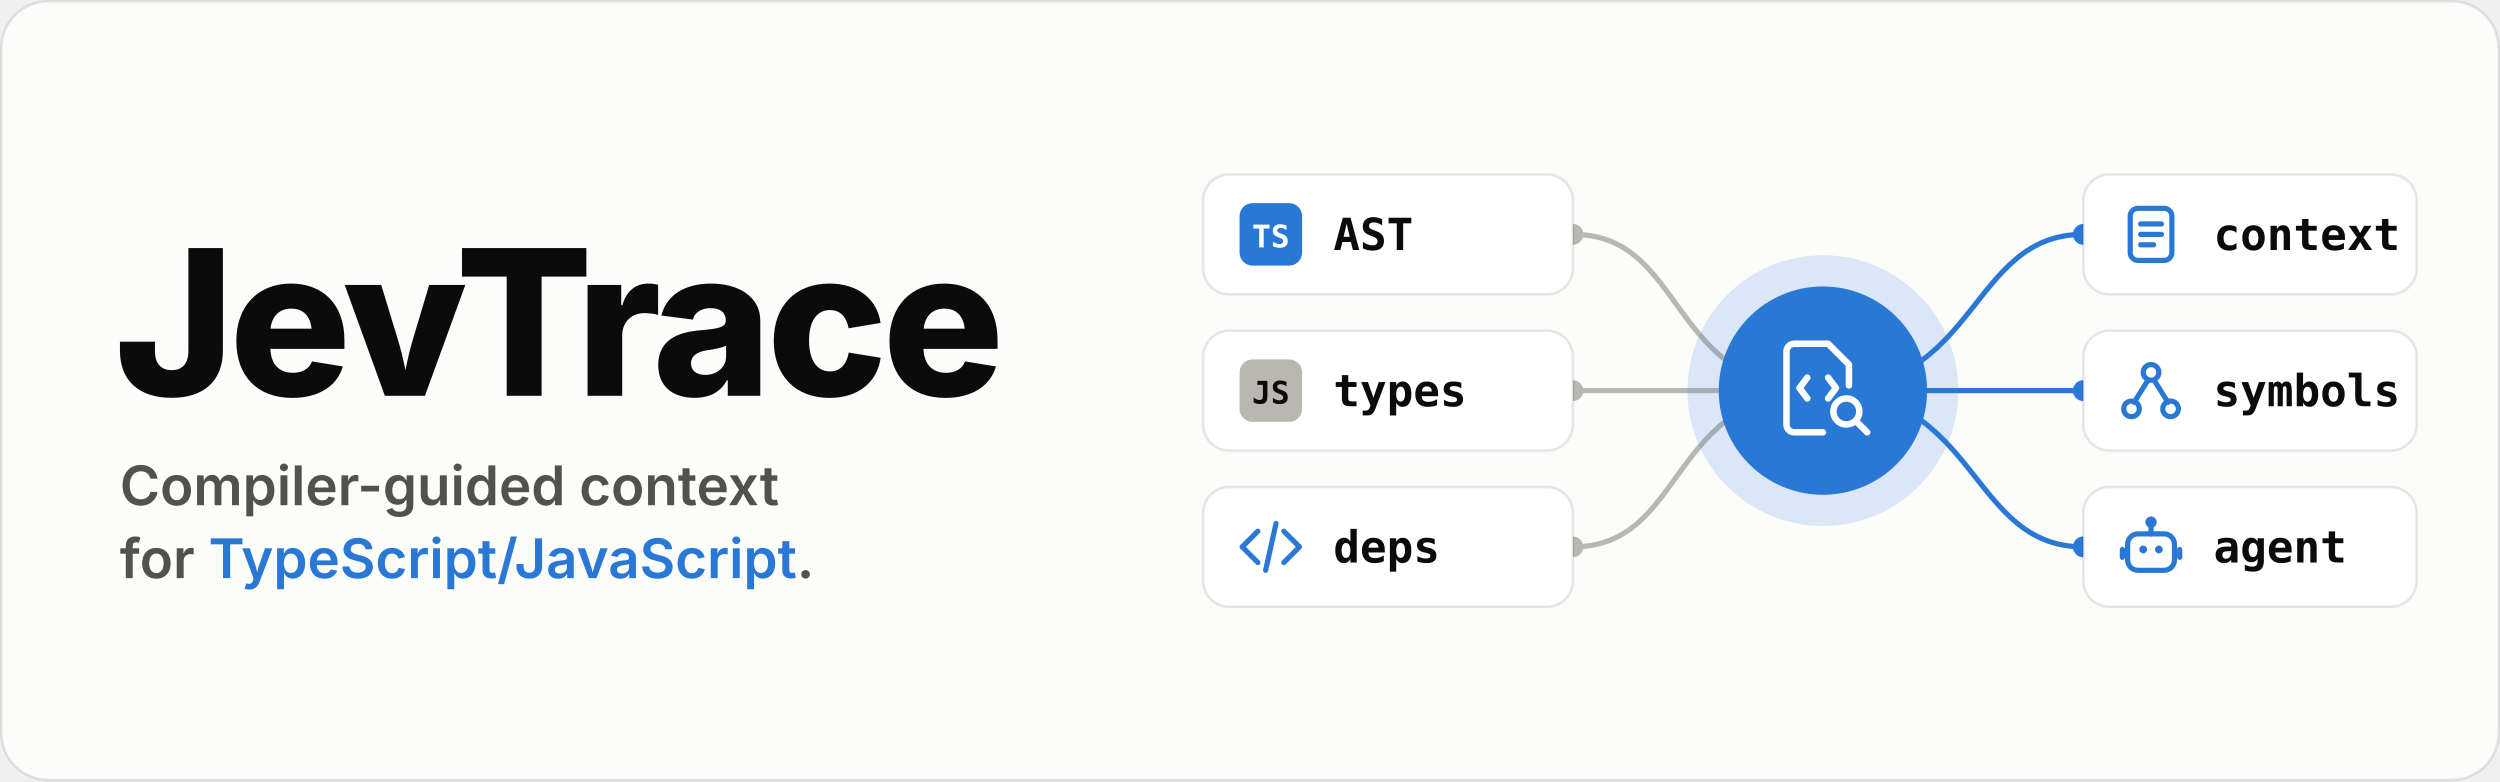
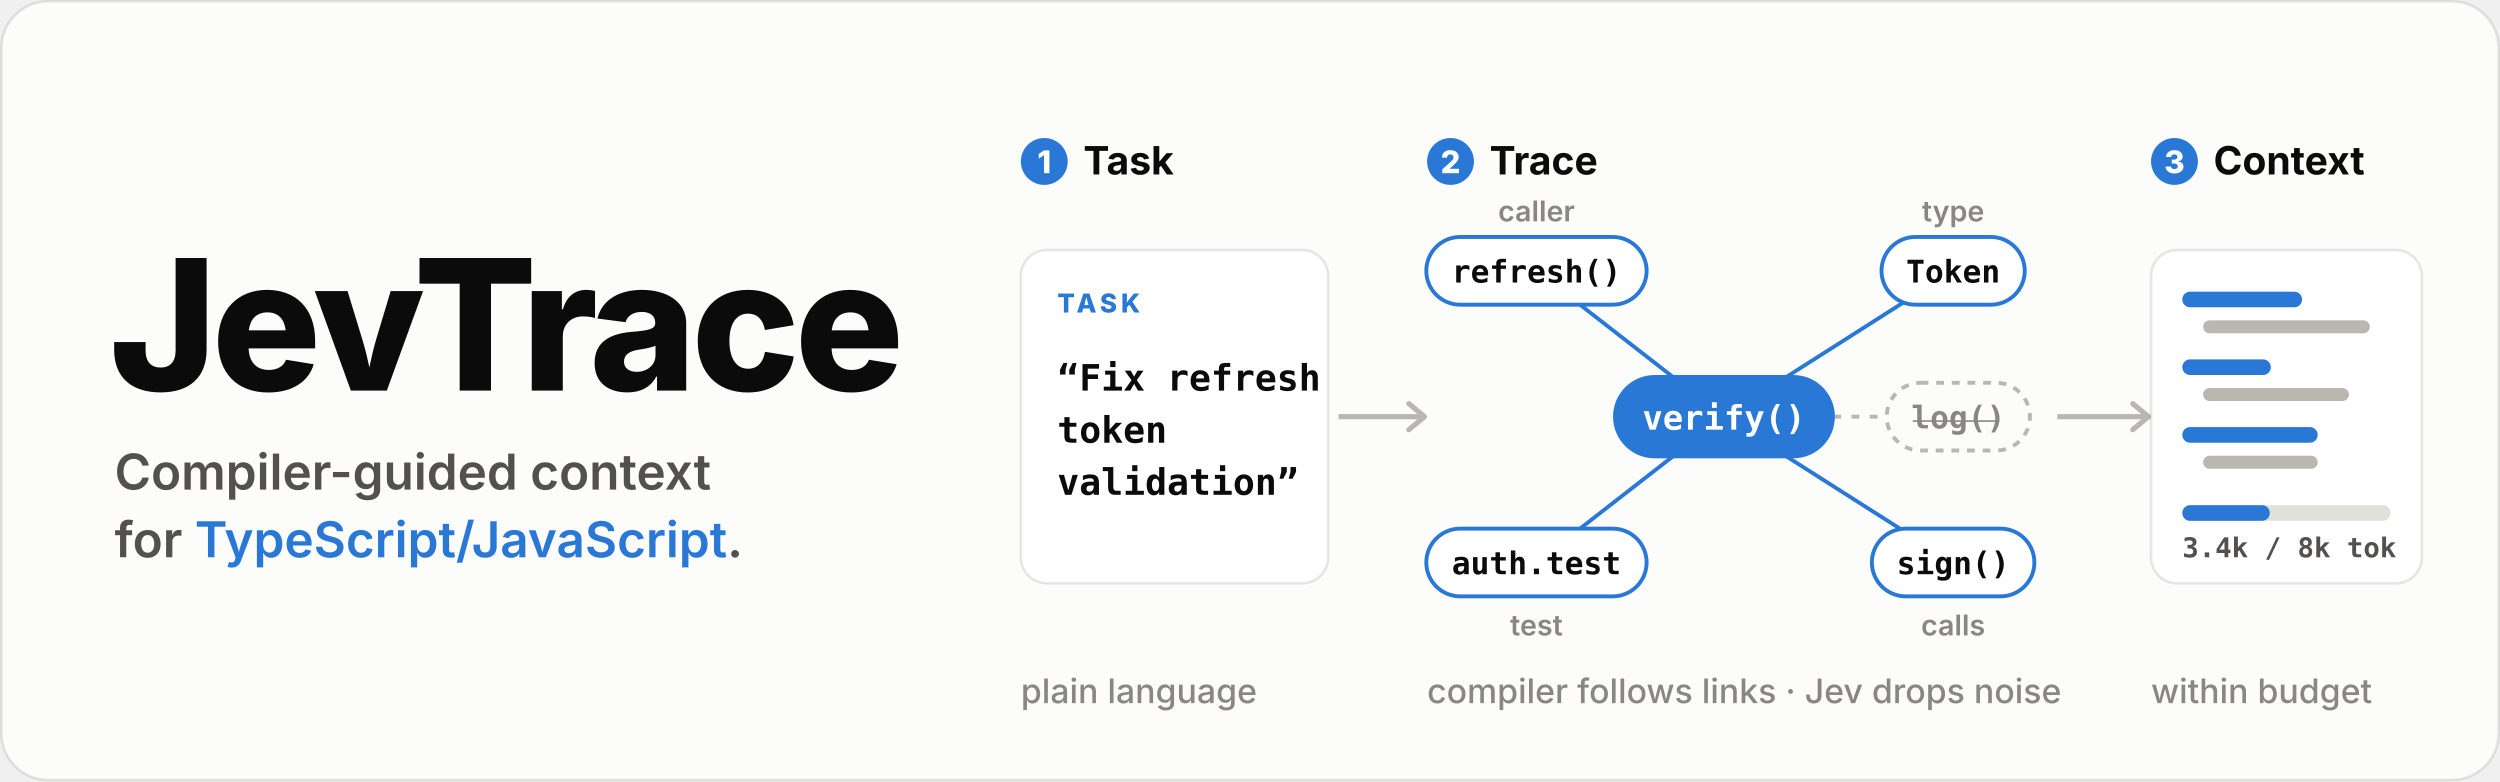
- <svg xmlns="http://www.w3.org/2000/svg" width="960" height="300" viewBox="0 0 960 300" role="img" aria-label="JevTrace — compiler-guided context for TypeScript/JavaScript: AST, types and deps in; context, symbols and agent-ready code out">
+ <svg xmlns="http://www.w3.org/2000/svg" width="960" height="300" viewBox="0 0 960 300" role="img" aria-label="JevTrace — compiler-guided context for TypeScript/JavaScript. 1. Task: describe the change in plain language. 2. Trace: the TypeScript compiler follows callers, types, calls and tests while Jev drops irrelevant code. 3. Context: the kept code is returned within the token budget.">
  <style>text{font-family:Inter,system-ui,-apple-system,"Segoe UI",sans-serif}.mono{font-family:"JetBrains Mono",ui-monospace,SFMono-Regular,Menlo,Consolas,monospace}</style>
  <rect x="0.5" y="0.5" width="959" height="299" rx="18" fill="#fcfcfb" stroke="rgba(11,11,11,0.10)" />
-   <text x="44" y="152" font-size="78" font-weight="800" letter-spacing="-2" fill="#0b0b0b">JevTrace</text>
-   <text x="46" y="194" font-size="21" font-weight="600" fill="#52514e">Compiler-guided context</text>
-   <text x="46" y="222" font-size="21" font-weight="600" fill="#52514e">for <tspan fill="#2a78d6">TypeScript/JavaScript</tspan>.</text>
-   <path d="M604 90C648 90 640 150 700 150" fill="none" stroke="#b9b7b0" stroke-width="2" />
-   <circle cx="604" cy="90" r="4" fill="#b9b7b0" />
-   <path d="M700 150C760 150 756 90 800 90" fill="none" stroke="#2a78d6" stroke-width="2" />
-   <circle cx="800" cy="90" r="4" fill="#2a78d6" />
-   <path d="M604 150C648 150 640 150 700 150" fill="none" stroke="#b9b7b0" stroke-width="2" />
-   <circle cx="604" cy="150" r="4" fill="#b9b7b0" />
-   <path d="M700 150C760 150 756 150 800 150" fill="none" stroke="#2a78d6" stroke-width="2" />
-   <circle cx="800" cy="150" r="4" fill="#2a78d6" />
-   <path d="M604 210C648 210 640 150 700 150" fill="none" stroke="#b9b7b0" stroke-width="2" />
-   <circle cx="604" cy="210" r="4" fill="#b9b7b0" />
-   <path d="M700 150C760 150 756 210 800 210" fill="none" stroke="#2a78d6" stroke-width="2" />
-   <circle cx="800" cy="210" r="4" fill="#2a78d6" />
-   <circle cx="700" cy="150" r="52" fill="#2a78d6" opacity="0.16" />
-   <circle cx="700" cy="150" r="40" fill="#2a78d6" />
-   <g fill="none" stroke="#ffffff" stroke-width="2.5" stroke-linecap="round" stroke-linejoin="round">
-     <path d="M700 166H689a3 3 0 0 1-3-3V135a3 3 0 0 1 3-3h13l8 8v8" />
-     <path d="M694 145l-3 4 3 4M702 145l3 4-3 4" />
-     <circle cx="709" cy="158" r="5" />
-     <path d="M713 162l4 4" />
-   </g>
-   <rect x="462" y="67" width="142" height="46" rx="10" fill="#ffffff" stroke="rgba(11,11,11,0.10)" />
-   <rect x="476" y="78" width="24" height="24" rx="5" fill="#2a78d6" />
-   <text x="488" y="95" class="mono" font-size="12" font-weight="700" fill="#ffffff" text-anchor="middle">TS</text>
-   <text x="512" y="96" class="mono" font-size="17" font-weight="700" fill="#0b0b0b">AST</text>
-   <rect x="462" y="127" width="142" height="46" rx="10" fill="#ffffff" stroke="rgba(11,11,11,0.10)" />
-   <rect x="476" y="138" width="24" height="24" rx="5" fill="#b9b7b0" />
-   <text x="488" y="155" class="mono" font-size="12" font-weight="700" fill="#0b0b0b" text-anchor="middle">JS</text>
-   <text x="512" y="156" class="mono" font-size="17" font-weight="700" fill="#0b0b0b">types</text>
-   <rect x="462" y="187" width="142" height="46" rx="10" fill="#ffffff" stroke="rgba(11,11,11,0.10)" />
-   <g fill="none" stroke="#2a78d6" stroke-width="2" stroke-linecap="round" stroke-linejoin="round">
-     <path d="M483 204l-6 6 6 6M493 204l6 6-6 6M490 201l-4 18" />
-   </g>
-   <text x="512" y="216" class="mono" font-size="17" font-weight="700" fill="#0b0b0b">deps</text>
-   <rect x="800" y="67" width="128" height="46" rx="10" fill="#ffffff" stroke="rgba(11,11,11,0.10)" />
-   <g fill="none" stroke="#2a78d6" stroke-width="2" stroke-linecap="round" stroke-linejoin="round">
-     <rect x="818" y="80" width="16" height="20" rx="3" />
-     <path d="M822 86h8M822 90h8M822 94h5" />
-   </g>
-   <text x="850" y="96" class="mono" font-size="17" font-weight="700" fill="#0b0b0b">context</text>
-   <rect x="800" y="127" width="128" height="46" rx="10" fill="#ffffff" stroke="rgba(11,11,11,0.10)" />
-   <g fill="none" stroke="#2a78d6" stroke-width="2" stroke-linecap="round">
-     <path d="M824.5 146.5l-5 8M827.5 146.5l5 8" />
-     <circle cx="826" cy="143" r="3" />
-     <circle cx="818.5" cy="157" r="3" />
-     <circle cx="833.5" cy="157" r="3" />
-   </g>
-   <text x="850" y="156" class="mono" font-size="17" font-weight="700" fill="#0b0b0b">symbols</text>
-   <rect x="800" y="187" width="128" height="46" rx="10" fill="#ffffff" stroke="rgba(11,11,11,0.10)" />
-   <g fill="none" stroke="#2a78d6" stroke-width="2" stroke-linecap="round" stroke-linejoin="round">
-     <rect x="817" y="205" width="18" height="14" rx="4" />
-     <path d="M826 205V201M815 211v3M837 211v3" />
-     <circle cx="826" cy="200.5" r="1.2" fill="#2a78d6" />
-   </g>
-   <circle cx="823" cy="211" r="1.5" fill="#2a78d6" />
-   <circle cx="829" cy="211" r="1.5" fill="#2a78d6" />
-   <text x="850" y="216" class="mono" font-size="17" font-weight="700" fill="#0b0b0b">agent</text>
+   <text x="42" y="150" font-size="70" font-weight="800" letter-spacing="-2" fill="#0b0b0b">JevTrace</text>
+   <text x="44" y="188" font-size="19" font-weight="600" fill="#52514e">Compiler-guided context</text>
+   <text x="44" y="214" font-size="19" font-weight="600" fill="#52514e">for <tspan fill="#2a78d6">TypeScript/JavaScript</tspan>.</text>
+   <circle cx="401" cy="62" r="9" fill="#2a78d6" />
+   <text x="401" y="66.5" font-size="12" font-weight="800" fill="#ffffff" text-anchor="middle">1</text>
+   <text x="416" y="67" font-size="15" font-weight="700" fill="#0b0b0b">Task</text>
+   <rect x="392" y="96" width="118" height="128" rx="10" fill="#ffffff" stroke="rgba(11,11,11,0.10)" />
+   <text x="406" y="120" font-size="10" font-weight="800" letter-spacing="1.5" fill="#2a78d6">TASK</text>
+   <text class="mono" x="406" y="150" font-size="14" font-weight="700" fill="#0b0b0b">“Fix refresh</text>
+   <text class="mono" x="406" y="170" font-size="14" font-weight="700" fill="#0b0b0b">token</text>
+   <text class="mono" x="406" y="190" font-size="14" font-weight="700" fill="#0b0b0b">validation”</text>
+   <text x="392" y="270" font-size="13" font-weight="500" fill="#898781">plain language</text>
+   <path d="M514 160H546" stroke="#b9b7b0" stroke-width="2" />
+   <path d="M541 155l6 5-6 5" fill="none" stroke="#b9b7b0" stroke-width="2" stroke-linecap="round" stroke-linejoin="round" />
+   <circle cx="557" cy="62" r="9" fill="#2a78d6" />
+   <text x="557" y="66.5" font-size="12" font-weight="800" fill="#ffffff" text-anchor="middle">2</text>
+   <text x="572" y="67" font-size="15" font-weight="700" fill="#0b0b0b">Trace</text>
+   <path d="M662 160L590 104" stroke="#2a78d6" stroke-width="1.5" />
+   <path d="M662 160L750 104" stroke="#2a78d6" stroke-width="1.5" />
+   <path d="M662 160L590 216" stroke="#2a78d6" stroke-width="1.5" />
+   <path d="M662 160L750 216" stroke="#2a78d6" stroke-width="1.5" />
+   <path d="M662 160L752 160" stroke="#b9b7b0" stroke-width="1.5" stroke-dasharray="3 4" />
+   <rect x="619.4" y="144" width="85.2" height="32" rx="16" fill="#2a78d6" />
+   <text class="mono" x="662" y="165" font-size="13" font-weight="700" fill="#ffffff" text-anchor="middle">verify()</text>
+   <rect x="547.7" y="91" width="84.6" height="26" rx="13" fill="#ffffff" stroke="#2a78d6" stroke-width="1.5" />
+   <text class="mono" x="590" y="108.5" font-size="12" font-weight="700" fill="#0b0b0b" text-anchor="middle">refresh()</text>
+   <text x="590" y="85" font-size="11" font-weight="600" fill="#898781" text-anchor="middle">caller</text>
+   <rect x="722.5" y="91" width="55" height="26" rx="13" fill="#ffffff" stroke="#2a78d6" stroke-width="1.5" />
+   <text class="mono" x="750" y="108.5" font-size="12" font-weight="700" fill="#0b0b0b" text-anchor="middle">Token</text>
+   <text x="750" y="85" font-size="11" font-weight="600" fill="#898781" text-anchor="middle">type</text>
+   <rect x="547.7" y="203" width="84.6" height="26" rx="13" fill="#ffffff" stroke="#2a78d6" stroke-width="1.5" />
+   <text class="mono" x="590" y="220.5" font-size="12" font-weight="700" fill="#0b0b0b" text-anchor="middle">auth.test</text>
+   <text x="590" y="244" font-size="11" font-weight="600" fill="#898781" text-anchor="middle">test</text>
+   <rect x="718.8" y="203" width="62.4" height="26" rx="13" fill="#ffffff" stroke="#2a78d6" stroke-width="1.5" />
+   <text class="mono" x="750" y="220.5" font-size="12" font-weight="700" fill="#0b0b0b" text-anchor="middle">sign()</text>
+   <text x="750" y="244" font-size="11" font-weight="600" fill="#898781" text-anchor="middle">calls</text>
+   <rect x="724.5" y="147" width="55" height="26" rx="13" fill="#fcfcfb" stroke="#b9b7b0" stroke-width="1.5" stroke-dasharray="3 3" />
+   <text class="mono" x="752" y="164.5" font-size="12" font-weight="700" fill="#898781" text-anchor="middle" text-decoration="line-through">log()</text>
+   <text x="548" y="270" font-size="13" font-weight="500" fill="#898781">compiler follows links · Jev drops noise</text>
+   <path d="M790 160H824" stroke="#b9b7b0" stroke-width="2" />
+   <path d="M819 155l6 5-6 5" fill="none" stroke="#b9b7b0" stroke-width="2" stroke-linecap="round" stroke-linejoin="round" />
+   <circle cx="835" cy="62" r="9" fill="#2a78d6" />
+   <text x="835" y="66.5" font-size="12" font-weight="800" fill="#ffffff" text-anchor="middle">3</text>
+   <text x="850" y="67" font-size="15" font-weight="700" fill="#0b0b0b">Context</text>
+   <rect x="826" y="96" width="104" height="128" rx="10" fill="#ffffff" stroke="rgba(11,11,11,0.10)" />
+   <rect x="838" y="112" width="46" height="6" rx="3" fill="#2a78d6" />
+   <rect x="846" y="123" width="64" height="5" rx="2.5" fill="#b9b7b0" />
+   <rect x="838" y="138" width="34" height="6" rx="3" fill="#2a78d6" />
+   <rect x="846" y="149" width="56" height="5" rx="2.5" fill="#b9b7b0" />
+   <rect x="838" y="164" width="52" height="6" rx="3" fill="#2a78d6" />
+   <rect x="846" y="175" width="44" height="5" rx="2.5" fill="#b9b7b0" />
+   <rect x="838" y="194" width="80" height="6" rx="3" fill="#e1e0d9" />
+   <rect x="838" y="194" width="33.6" height="6" rx="3" fill="#2a78d6" />
+   <text class="mono" x="838" y="214" font-size="10.5" font-weight="700" fill="#52514e">3.4k / 8k tok</text>
+   <text x="826" y="270" font-size="13" font-weight="500" fill="#898781">within budget</text>
</svg>
